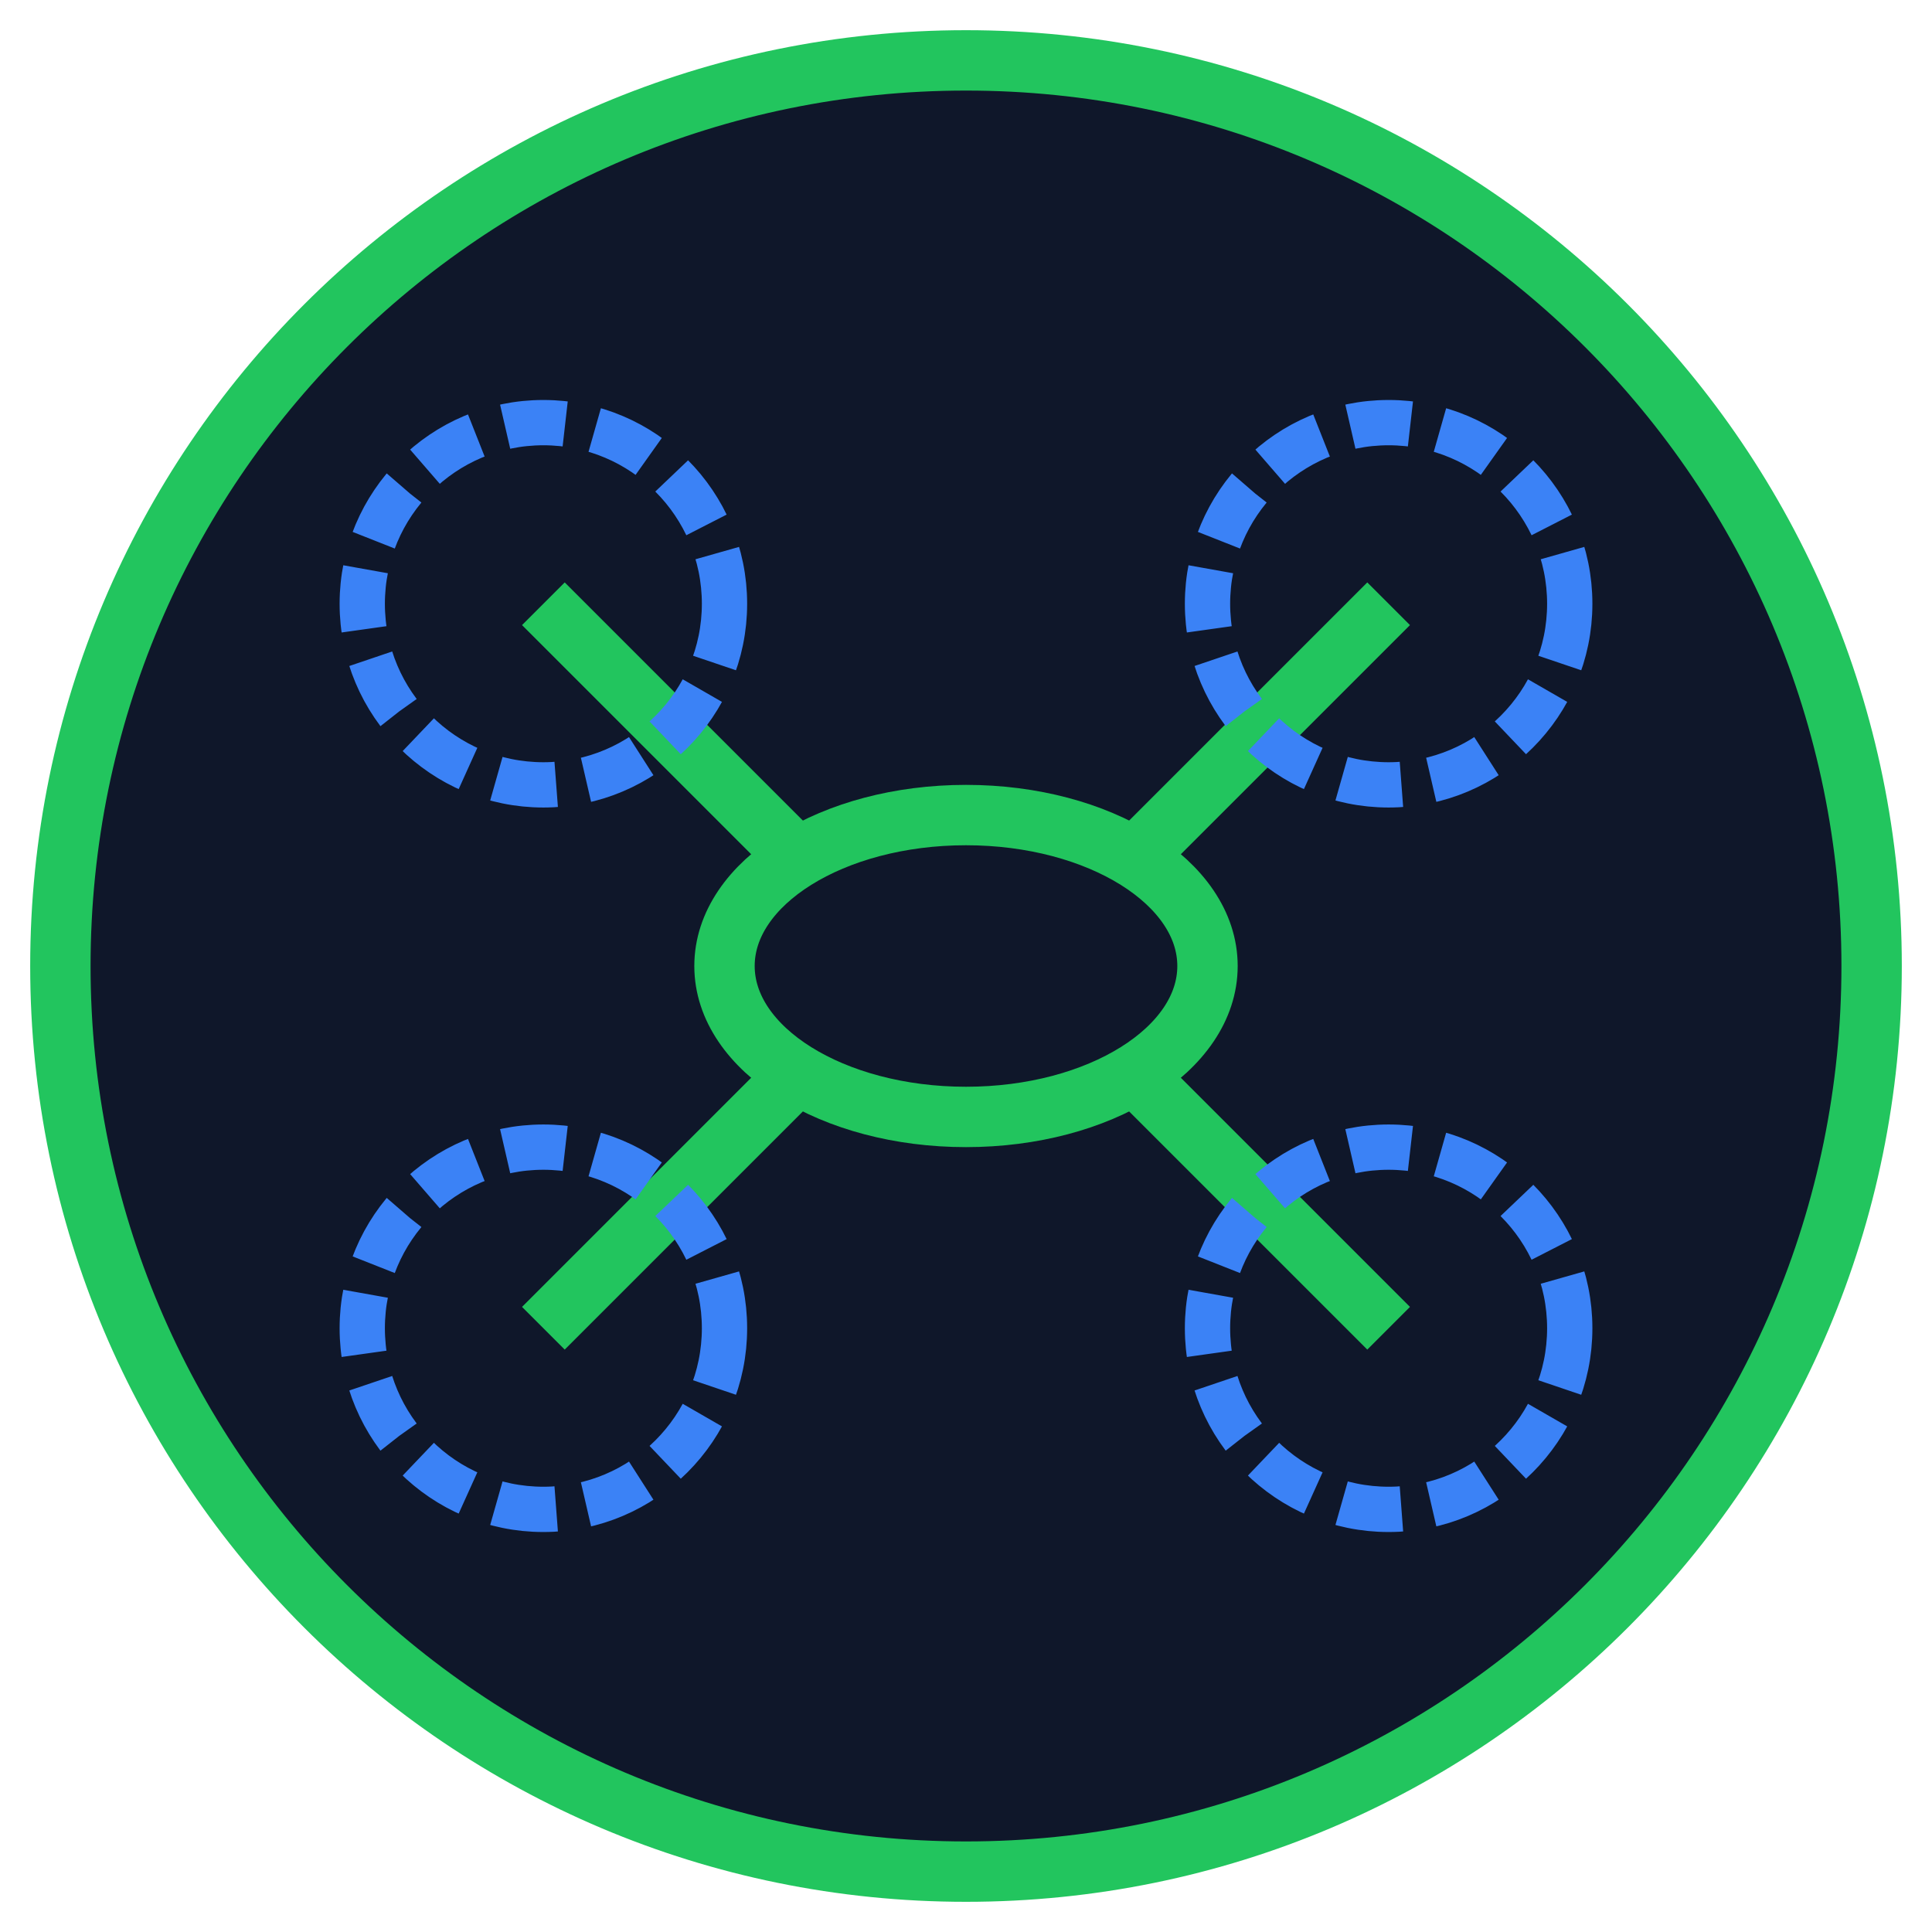
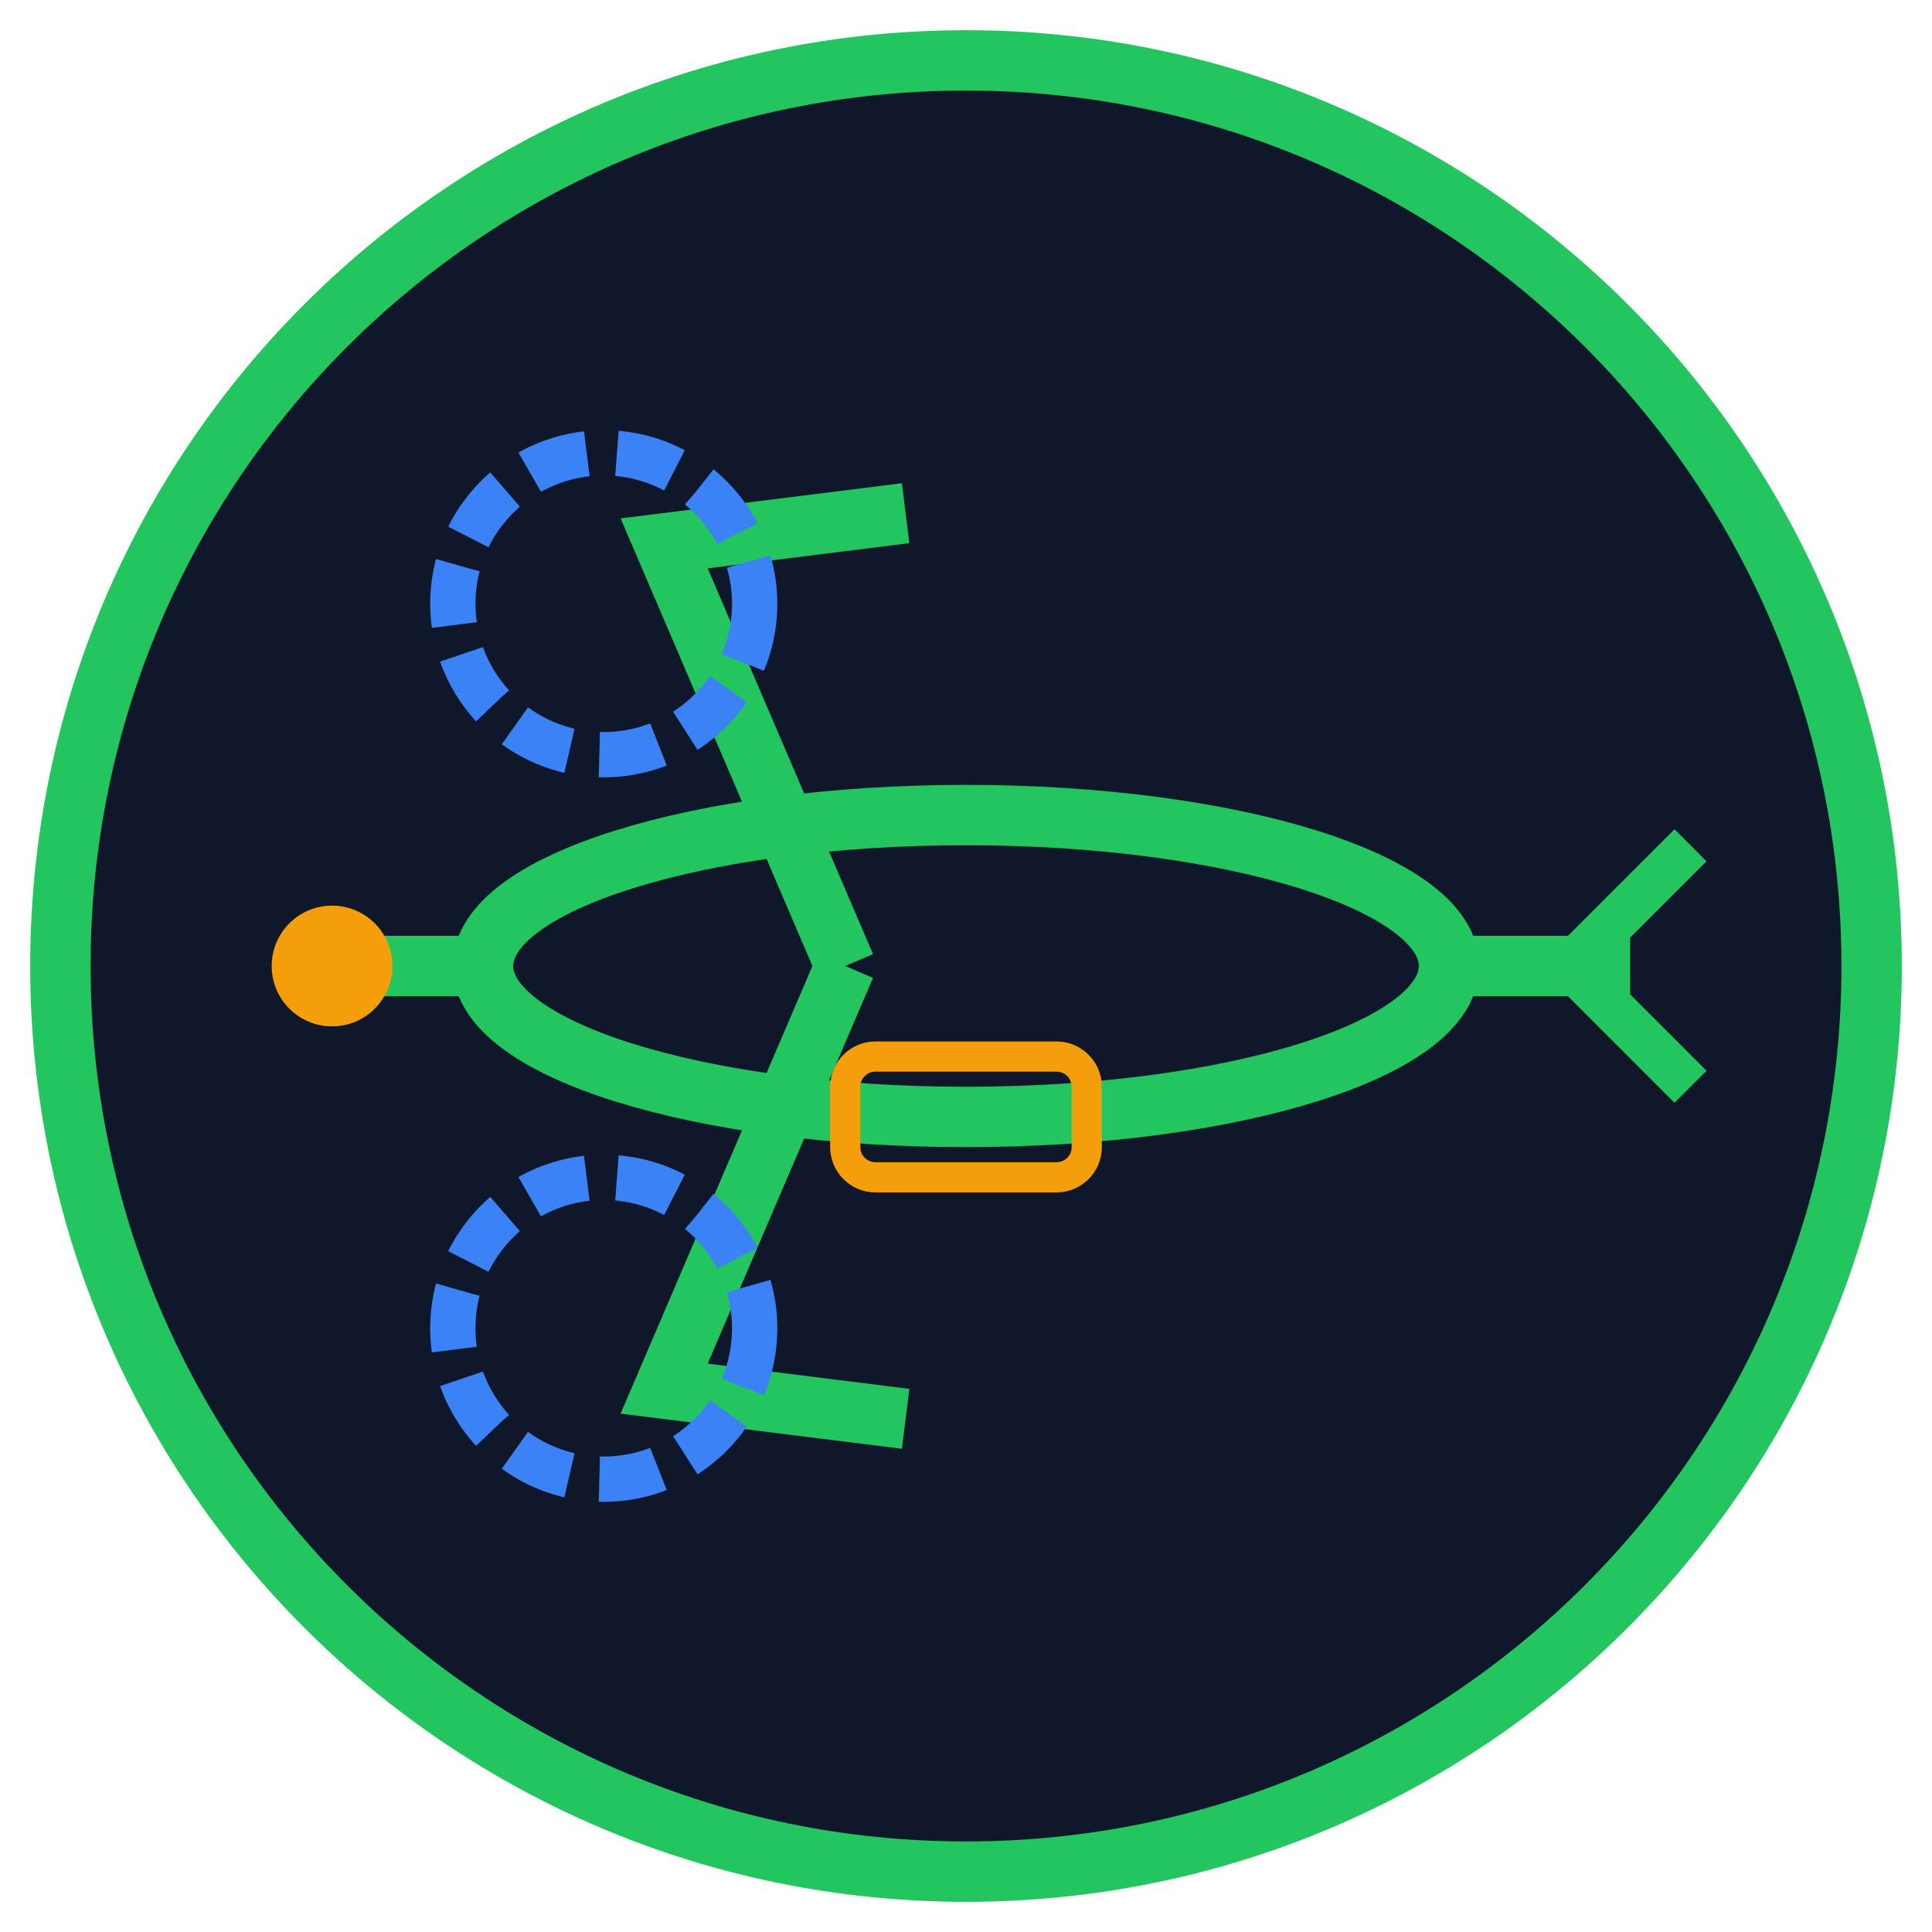
<svg xmlns="http://www.w3.org/2000/svg" viewBox="0 0 64 64" fill="none">
  <circle cx="32" cy="32" r="30" fill="#0f172a" stroke="#22c55e" stroke-width="2" />
-   <ellipse cx="32" cy="32" rx="8" ry="5" fill="none" stroke="#22c55e" stroke-width="2" />
-   <line x1="26" y1="28" x2="18" y2="20" stroke="#22c55e" stroke-width="2" />
-   <line x1="38" y1="28" x2="46" y2="20" stroke="#22c55e" stroke-width="2" />
-   <line x1="26" y1="36" x2="18" y2="44" stroke="#22c55e" stroke-width="2" />
-   <line x1="38" y1="36" x2="46" y2="44" stroke="#22c55e" stroke-width="2" />
-   <circle cx="18" cy="20" r="6" fill="none" stroke="#3b82f6" stroke-width="1.5" stroke-dasharray="2,1" />
-   <circle cx="46" cy="20" r="6" fill="none" stroke="#3b82f6" stroke-width="1.5" stroke-dasharray="2,1" />
-   <circle cx="18" cy="44" r="6" fill="none" stroke="#3b82f6" stroke-width="1.5" stroke-dasharray="2,1" />
-   <circle cx="46" cy="44" r="6" fill="none" stroke="#3b82f6" stroke-width="1.5" stroke-dasharray="2,1" />
+   <ellipse cx="32" cy="32" rx="16" ry="5" fill="none" stroke="#22c55e" stroke-width="2" />
+   <path d="M 16 32 L 12 32" stroke="#22c55e" stroke-width="2" />
+   <circle cx="11" cy="32" r="2" fill="#f59e0b" />
+   <path d="M 48 32 L 54 32" stroke="#22c55e" stroke-width="2" />
+   <path d="M 52 32 L 56 28" stroke="#22c55e" stroke-width="1.5" />
+   <path d="M 52 32 L 56 36" stroke="#22c55e" stroke-width="1.5" />
+   <path d="M 28 32 L 22 18 L 30 17" fill="none" stroke="#22c55e" stroke-width="2" />
+   <circle cx="20" cy="20" r="5" fill="none" stroke="#3b82f6" stroke-width="1.5" stroke-dasharray="2,1" />
+   <path d="M 28 32 L 22 46 L 30 47" fill="none" stroke="#22c55e" stroke-width="2" />
+   <circle cx="20" cy="44" r="5" fill="none" stroke="#3b82f6" stroke-width="1.5" stroke-dasharray="2,1" />
+   <rect x="28" y="35" width="8" height="4" rx="1" fill="none" stroke="#f59e0b" stroke-width="1" />
</svg>
